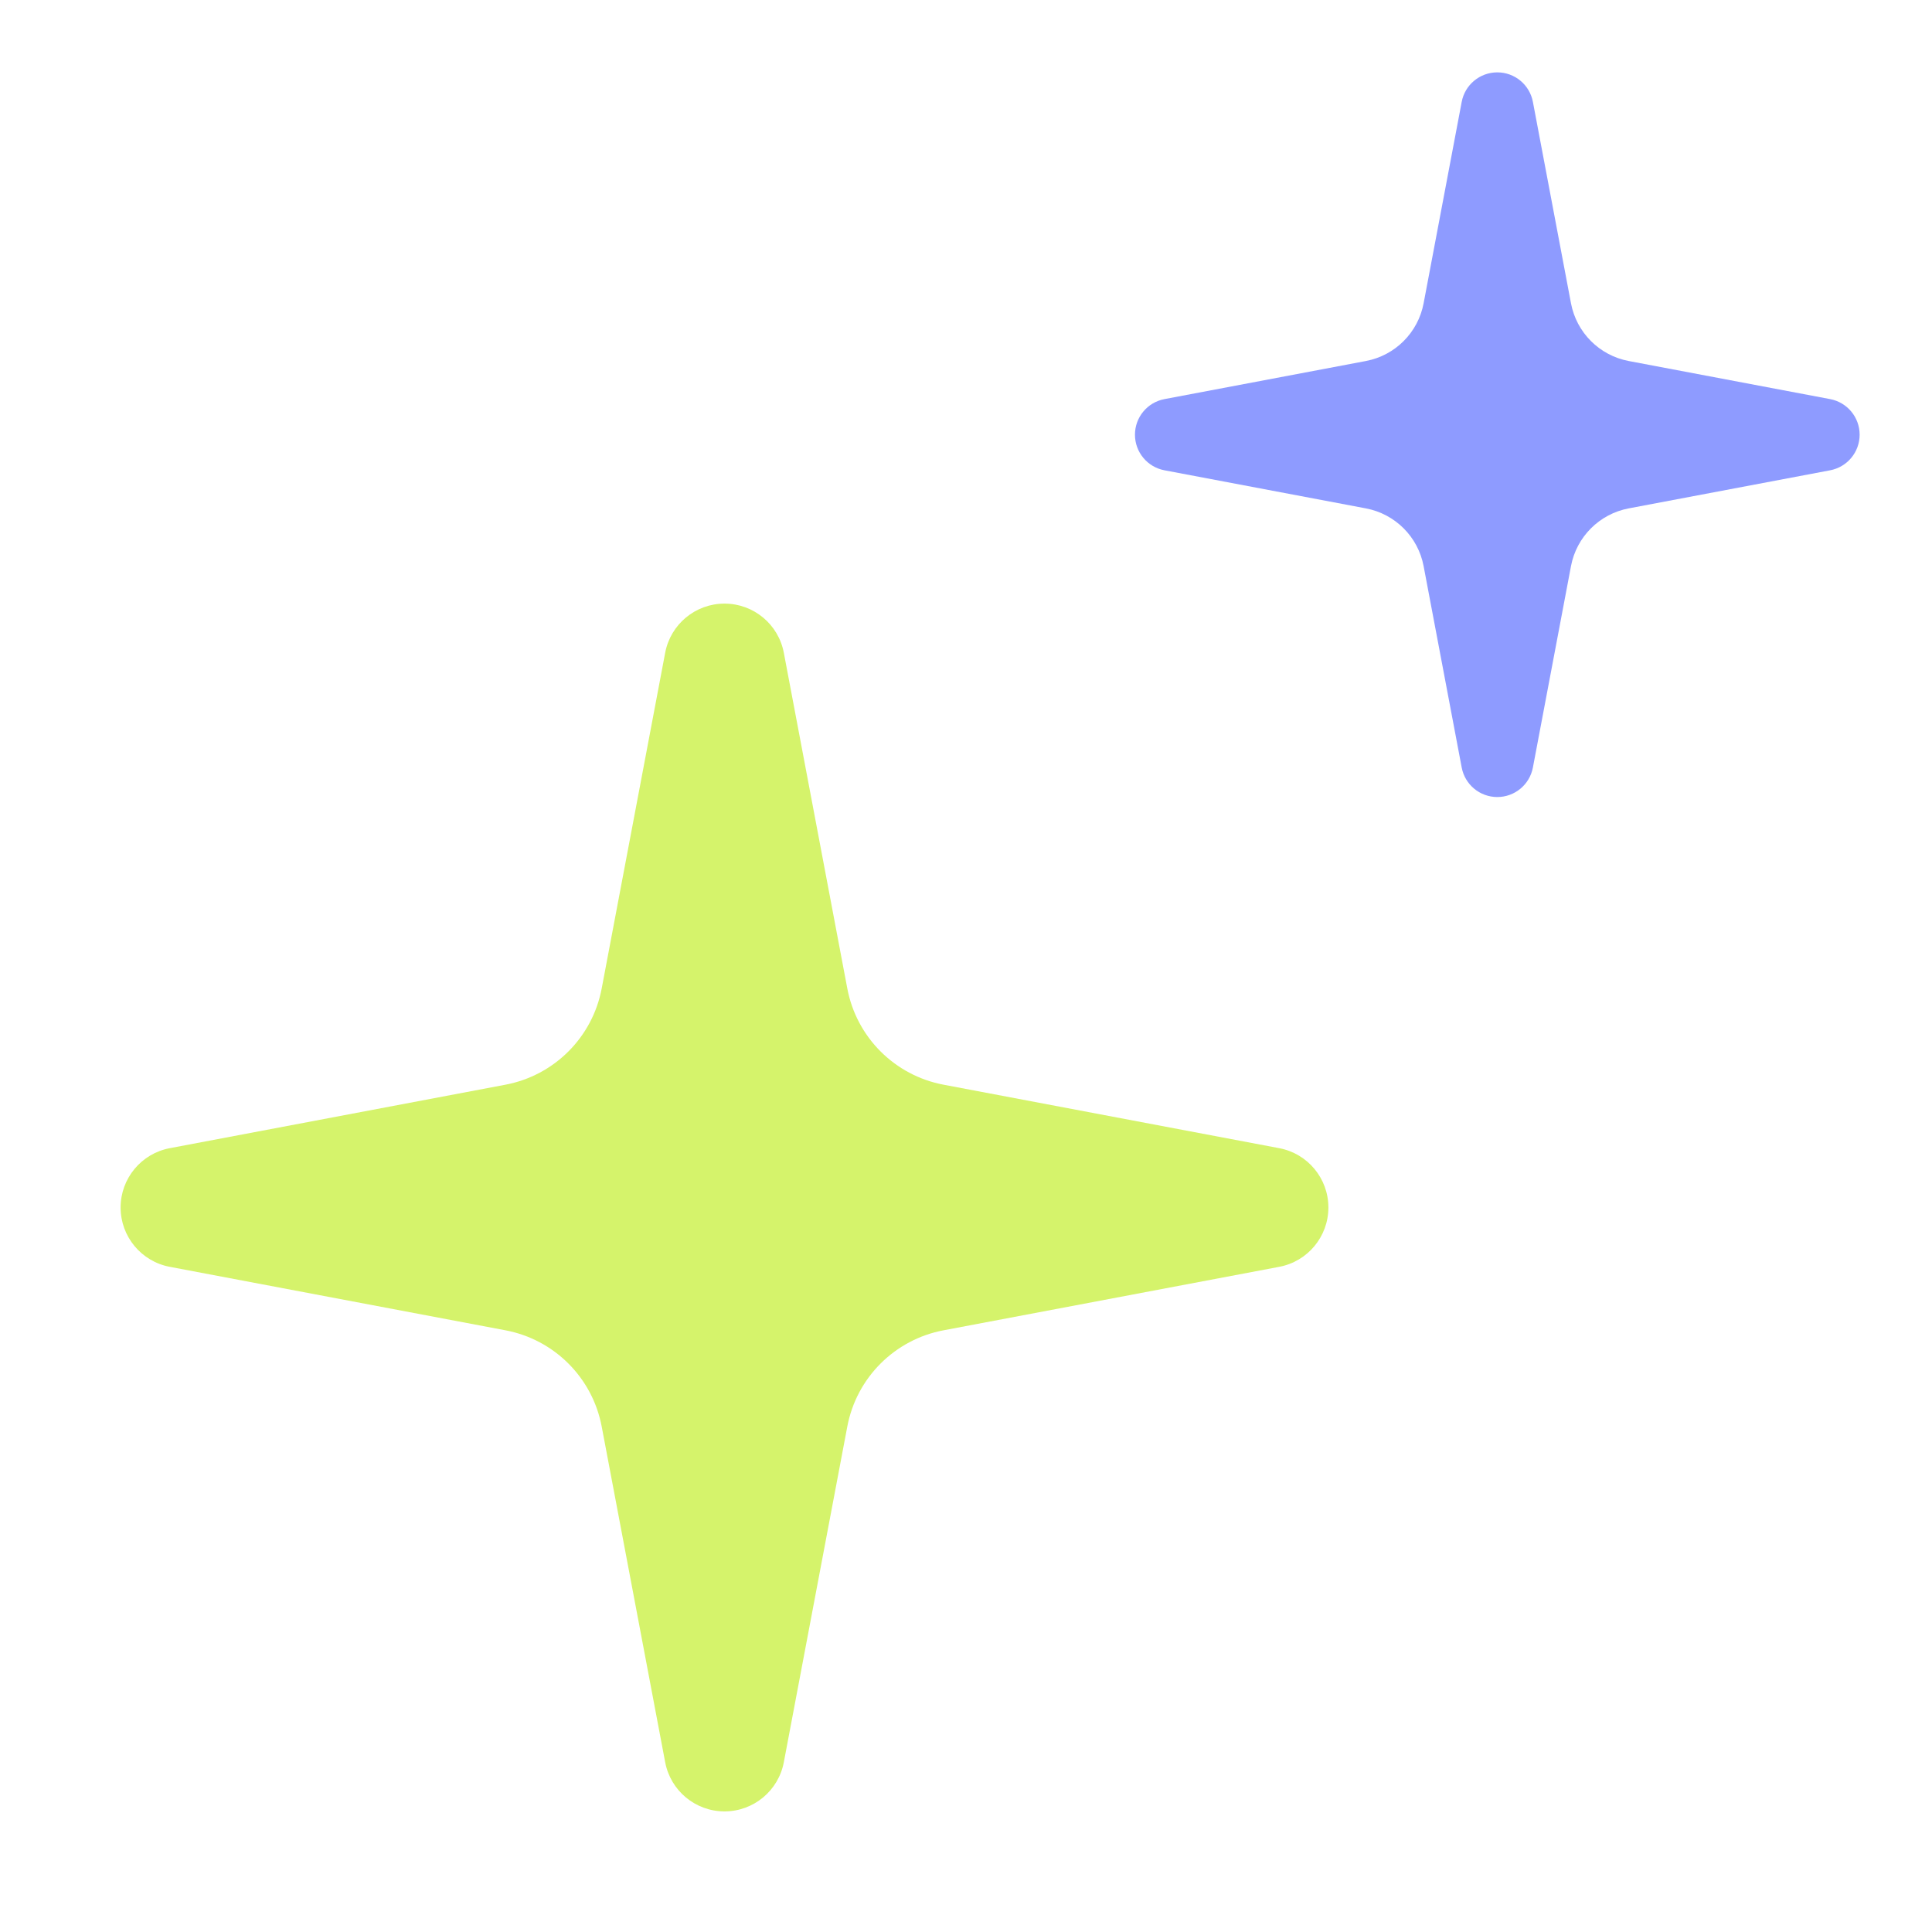
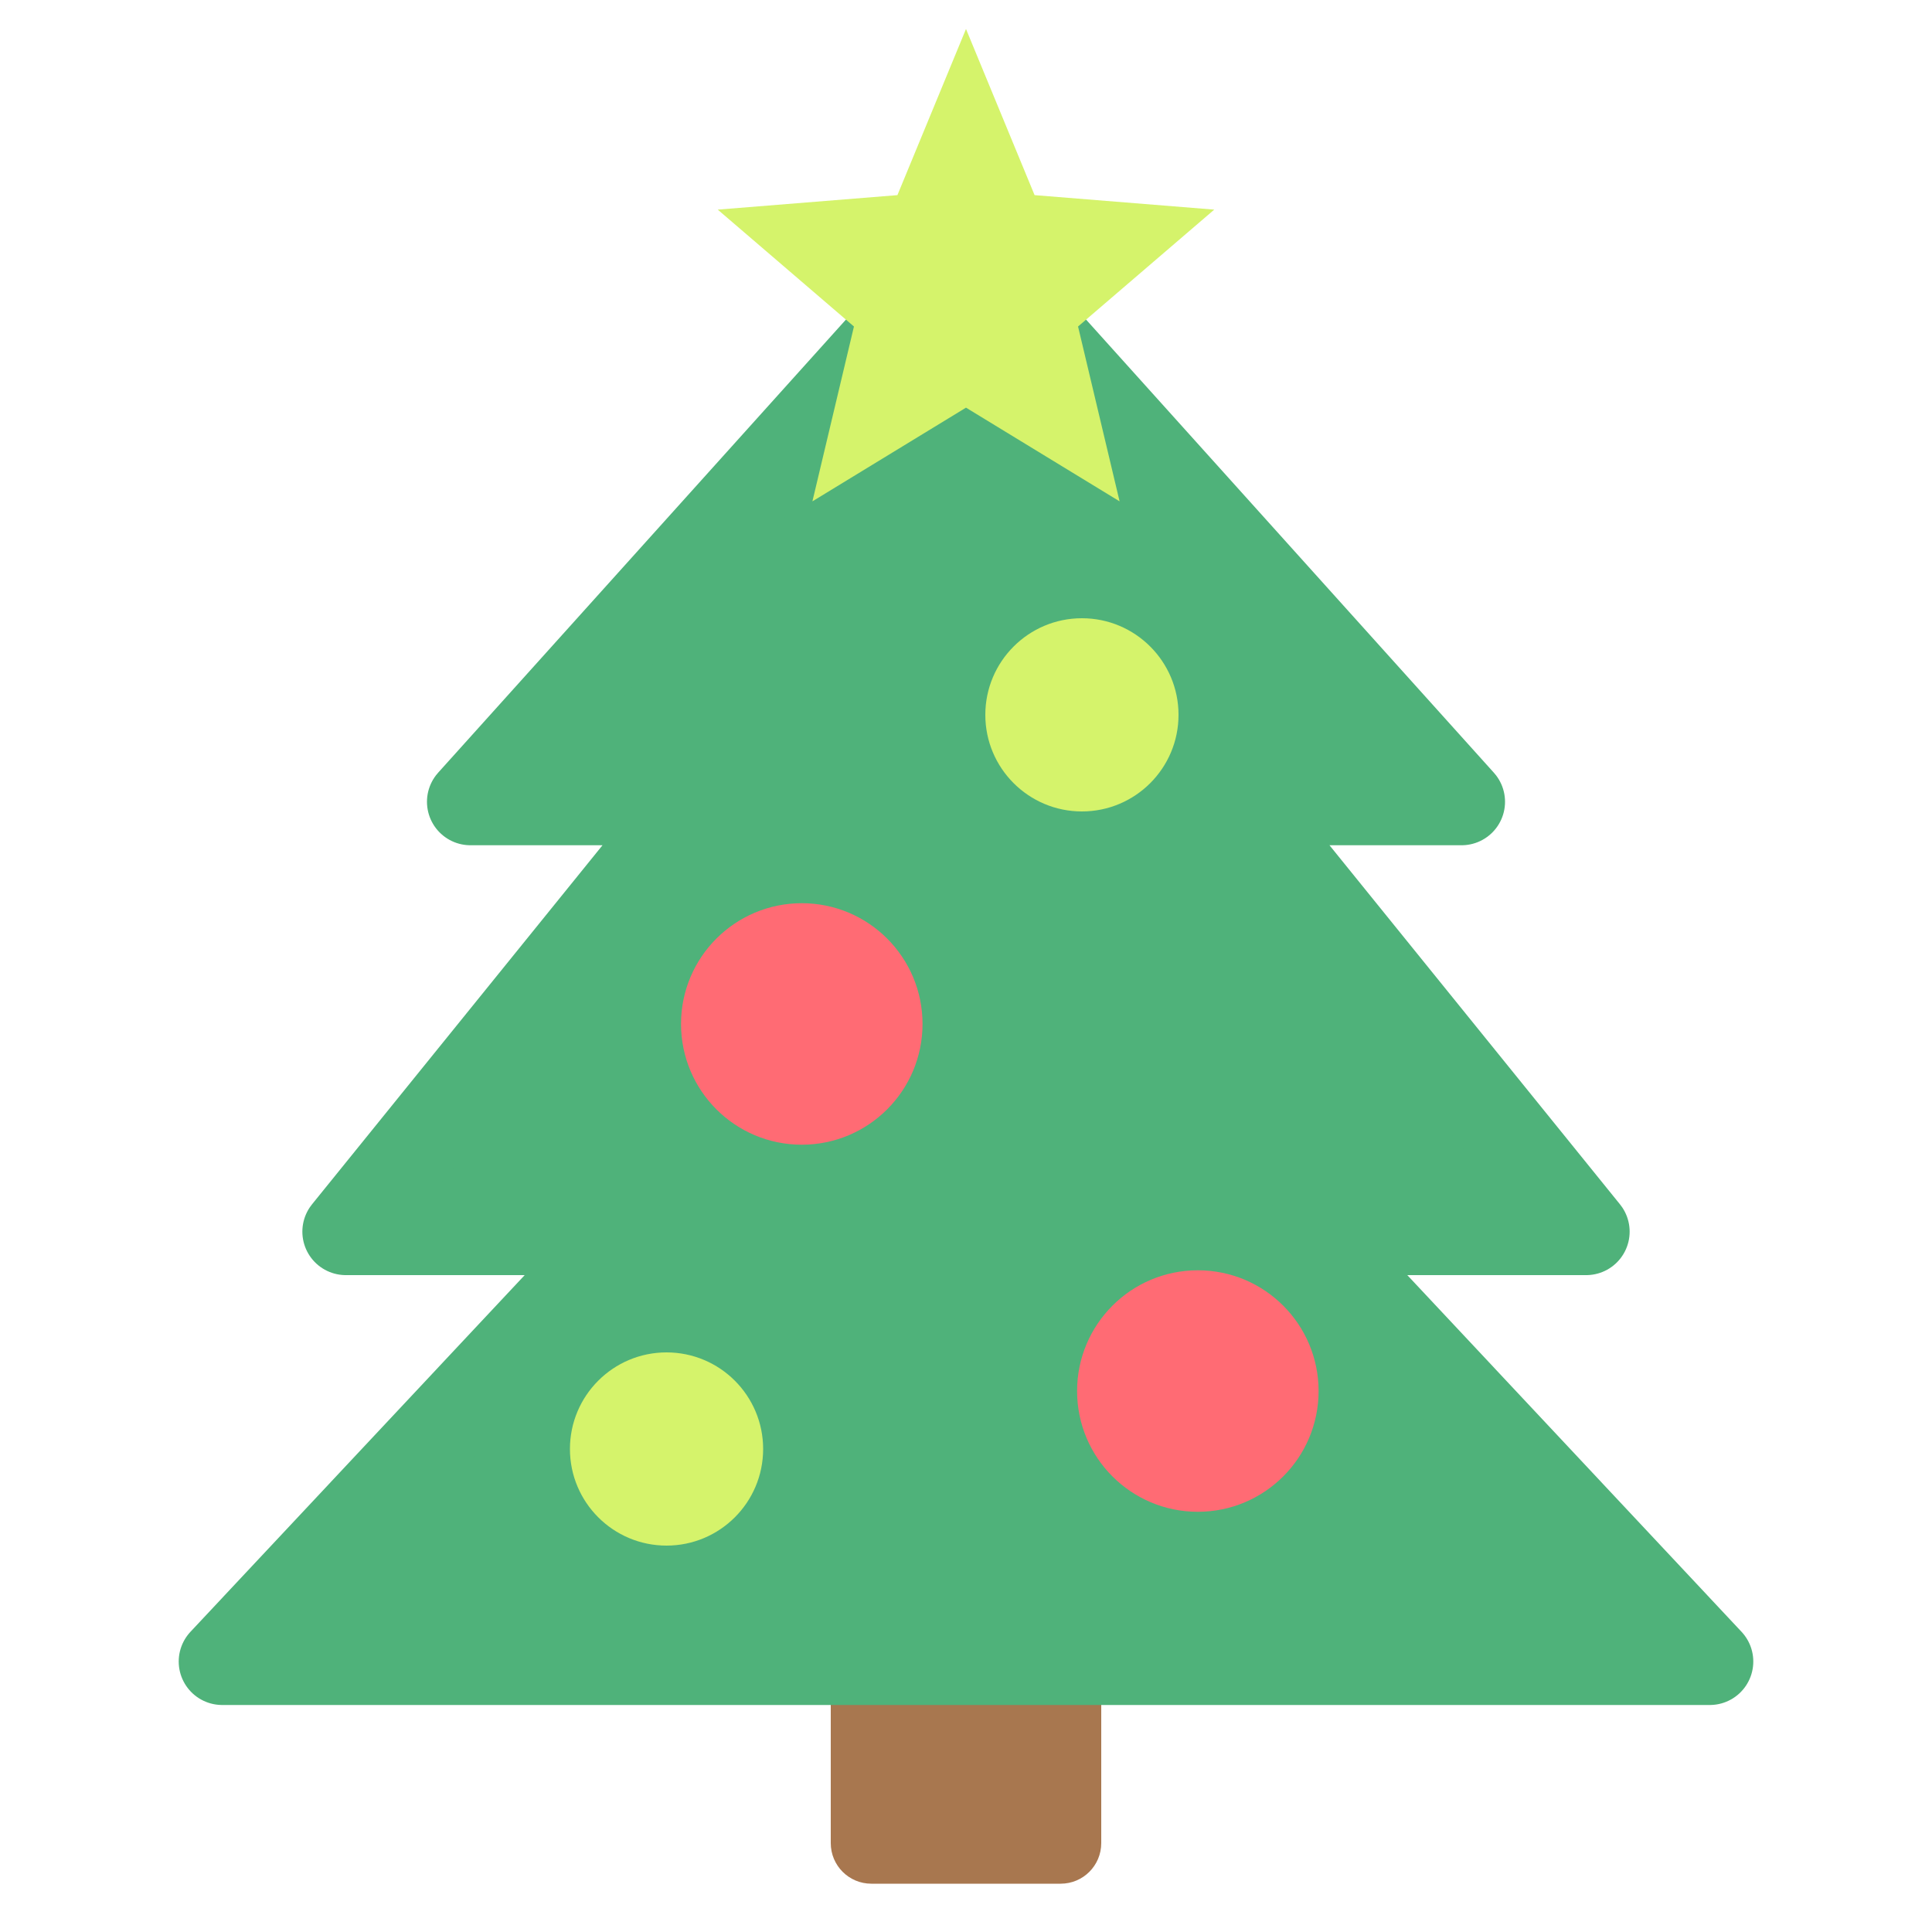
<svg xmlns="http://www.w3.org/2000/svg" width="20" height="20" viewBox="0 0 20 20">
-   <path transform="translate(0 5) scale(0.625)" fill="#D5F36B" d="M11.017 2.814a1 1 0 0 1 1.966 0l1.051 5.558a2 2 0 0 0 1.594 1.594l5.558 1.051a1 1 0 0 1 0 1.966l-5.558 1.051a2 2 0 0 0-1.594 1.594l-1.051 5.558a1 1 0 0 1-1.966 0l-1.051-5.558a2 2 0 0 0-1.594-1.594l-5.558-1.051a1 1 0 0 1 0-1.966l5.558-1.051a2 2 0 0 0 1.594-1.594z" />
-   <path transform="translate(11 0) scale(0.375)" fill="#8E9BFF" d="M11.017 2.814a1 1 0 0 1 1.966 0l1.051 5.558a2 2 0 0 0 1.594 1.594l5.558 1.051a1 1 0 0 1 0 1.966l-5.558 1.051a2 2 0 0 0-1.594 1.594l-1.051 5.558a1 1 0 0 1-1.966 0l-1.051-5.558a2 2 0 0 0-1.594-1.594l-5.558-1.051a1 1 0 0 1 0-1.966l5.558-1.051a2 2 0 0 0 1.594-1.594z" />
+   <rect x="8.6" y="16.7" width="2.8" height="2.8" rx="0.42" fill="#A8774F" />
+   <path d="M10 2.6 L15.13 8.3 L12.82 8.3 L16.42 12.75 L13.53 12.75 L17.7 17.2 L2.3 17.2 L6.47 12.75 L3.58 12.75 L7.18 8.3 L4.87 8.3Z" fill="#4FB27A" stroke="#4FB27A" stroke-width="0.9" stroke-linejoin="round" />
+   <circle cx="8.3" cy="10.6" r="1.25" fill="#FF6B74" />
+   <circle cx="12.4" cy="14.4" r="1.25" fill="#FF6B74" />
+   <circle cx="11.2" cy="7.4" r="1" fill="#D5F36B" />
+   <circle cx="6.9" cy="15" r="1" fill="#D5F36B" />
+   <path d="M10 0.3 L10.71 2.02 L12.57 2.17 L11.16 3.38 L11.59 5.19 L10 4.22 L8.41 5.19 L8.84 3.38 L7.43 2.17 L9.29 2.02Z" fill="#D5F36B" />
</svg>
